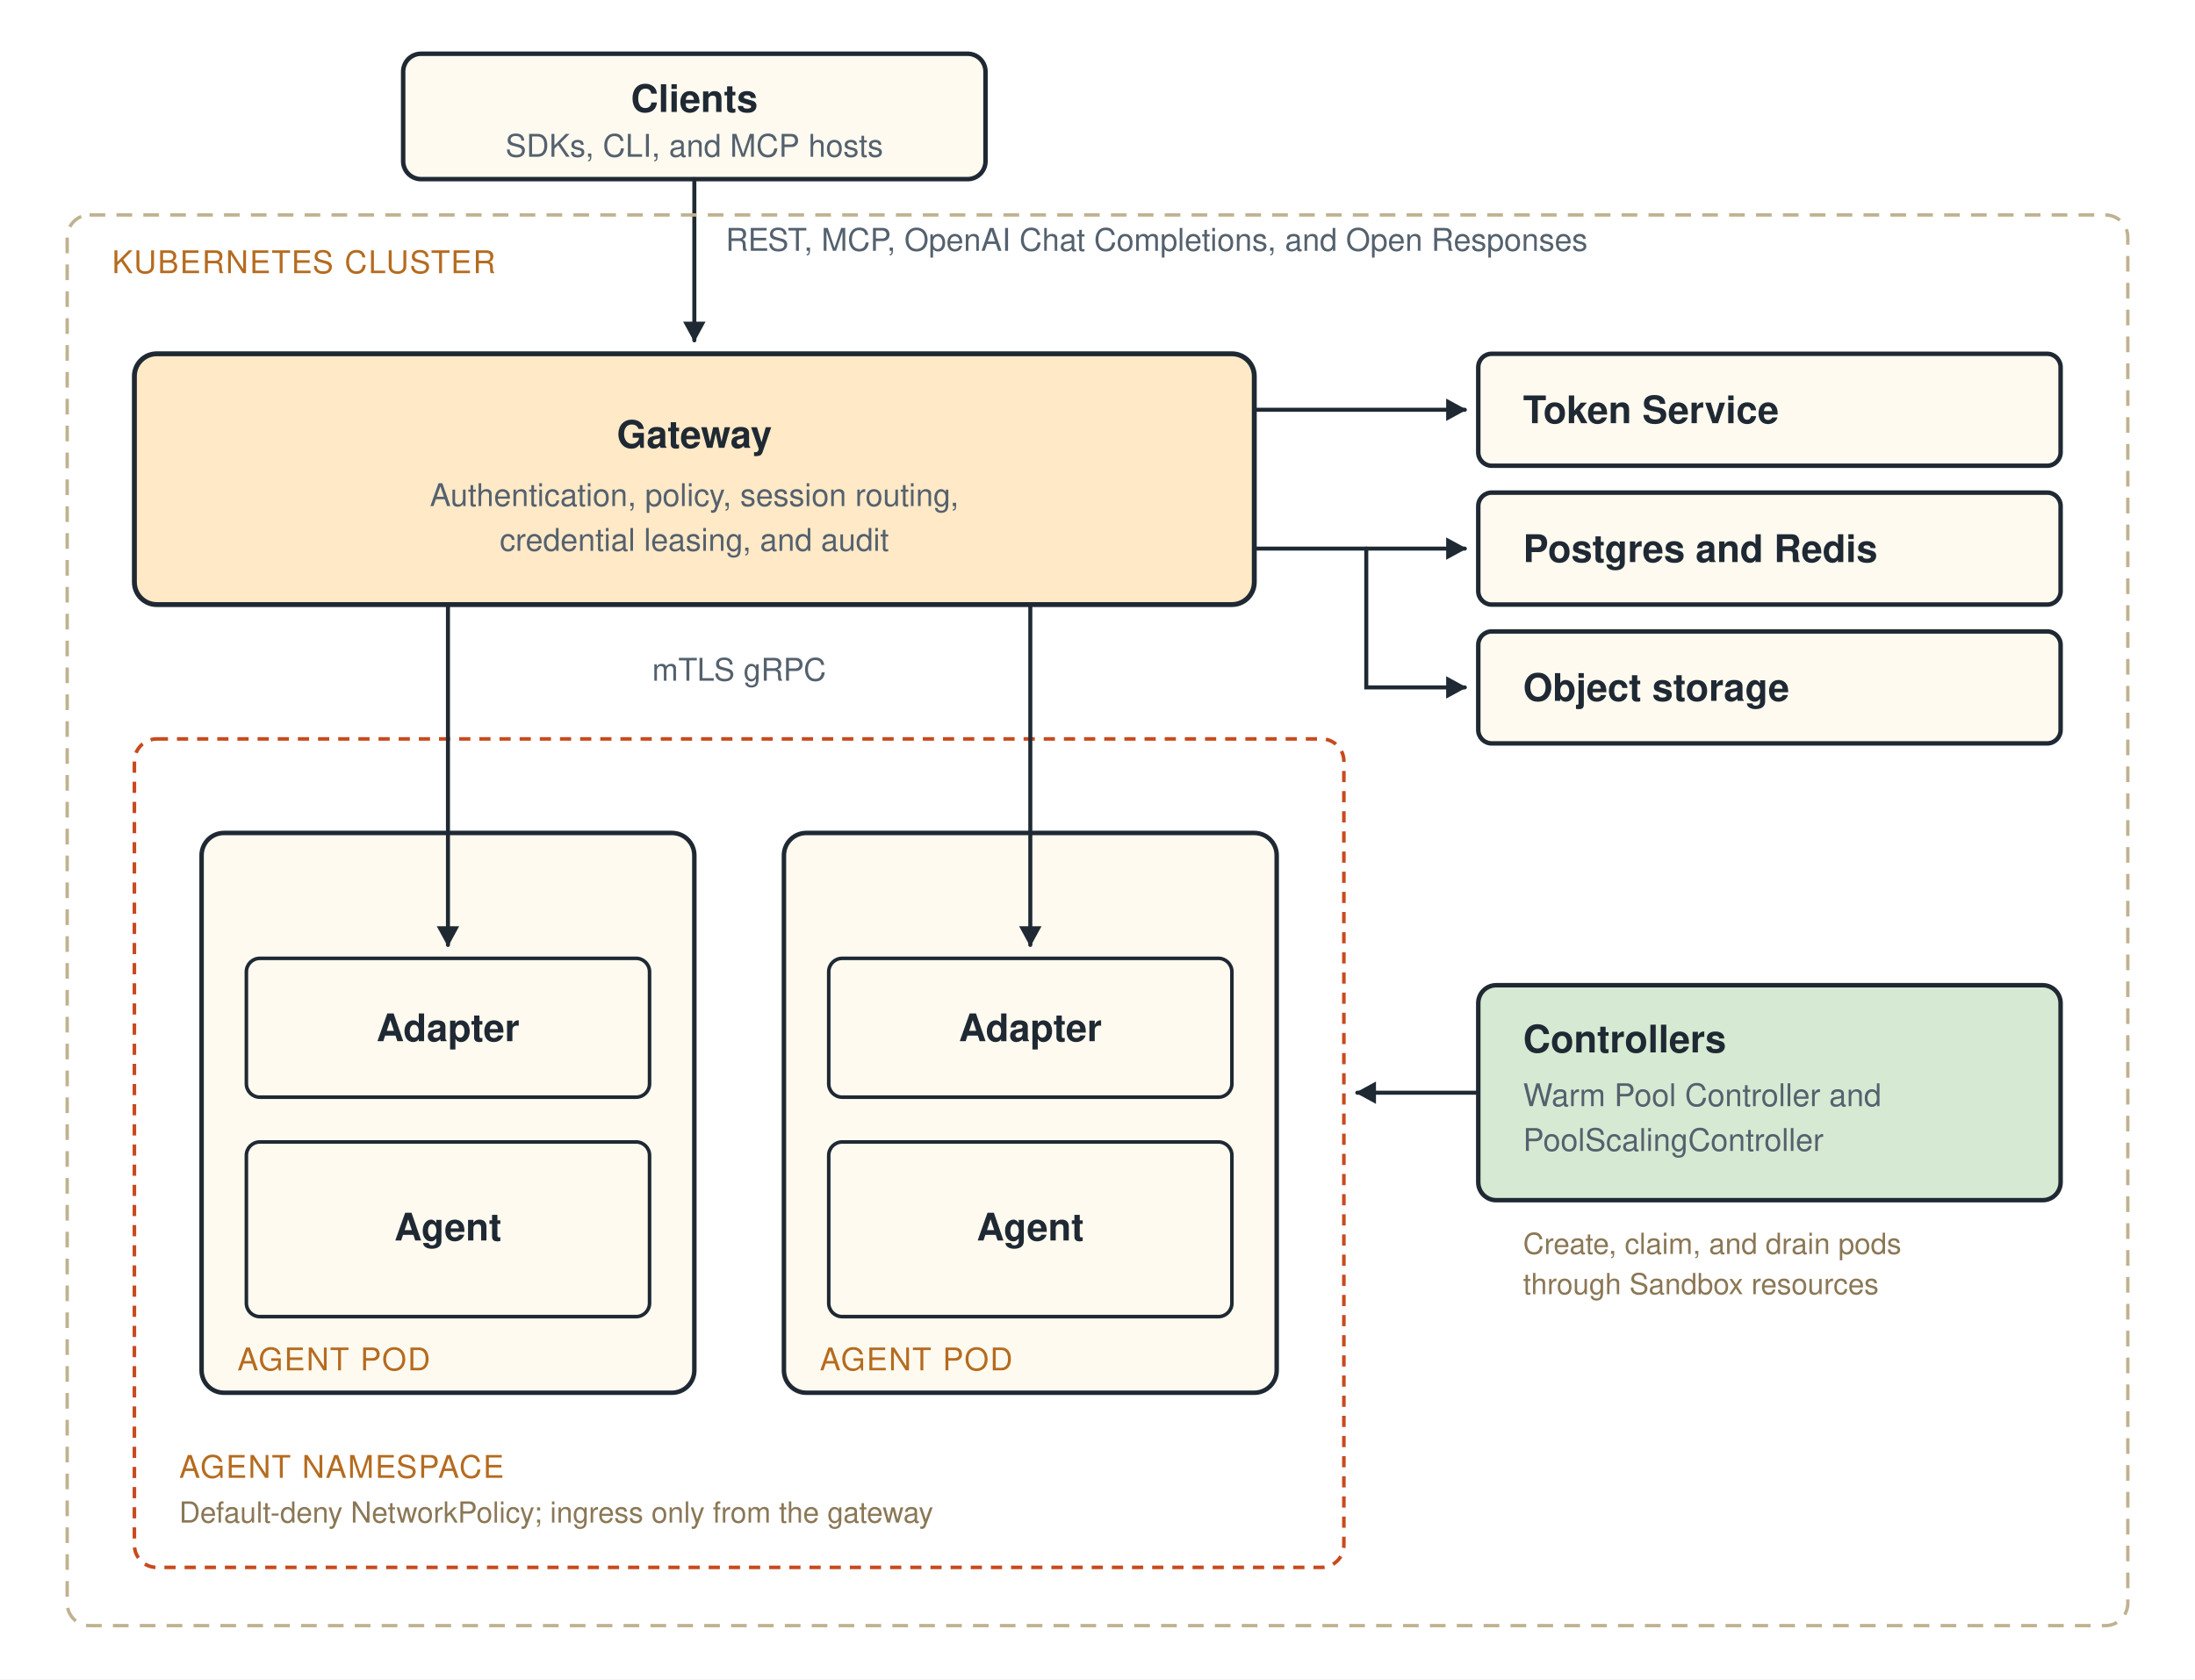
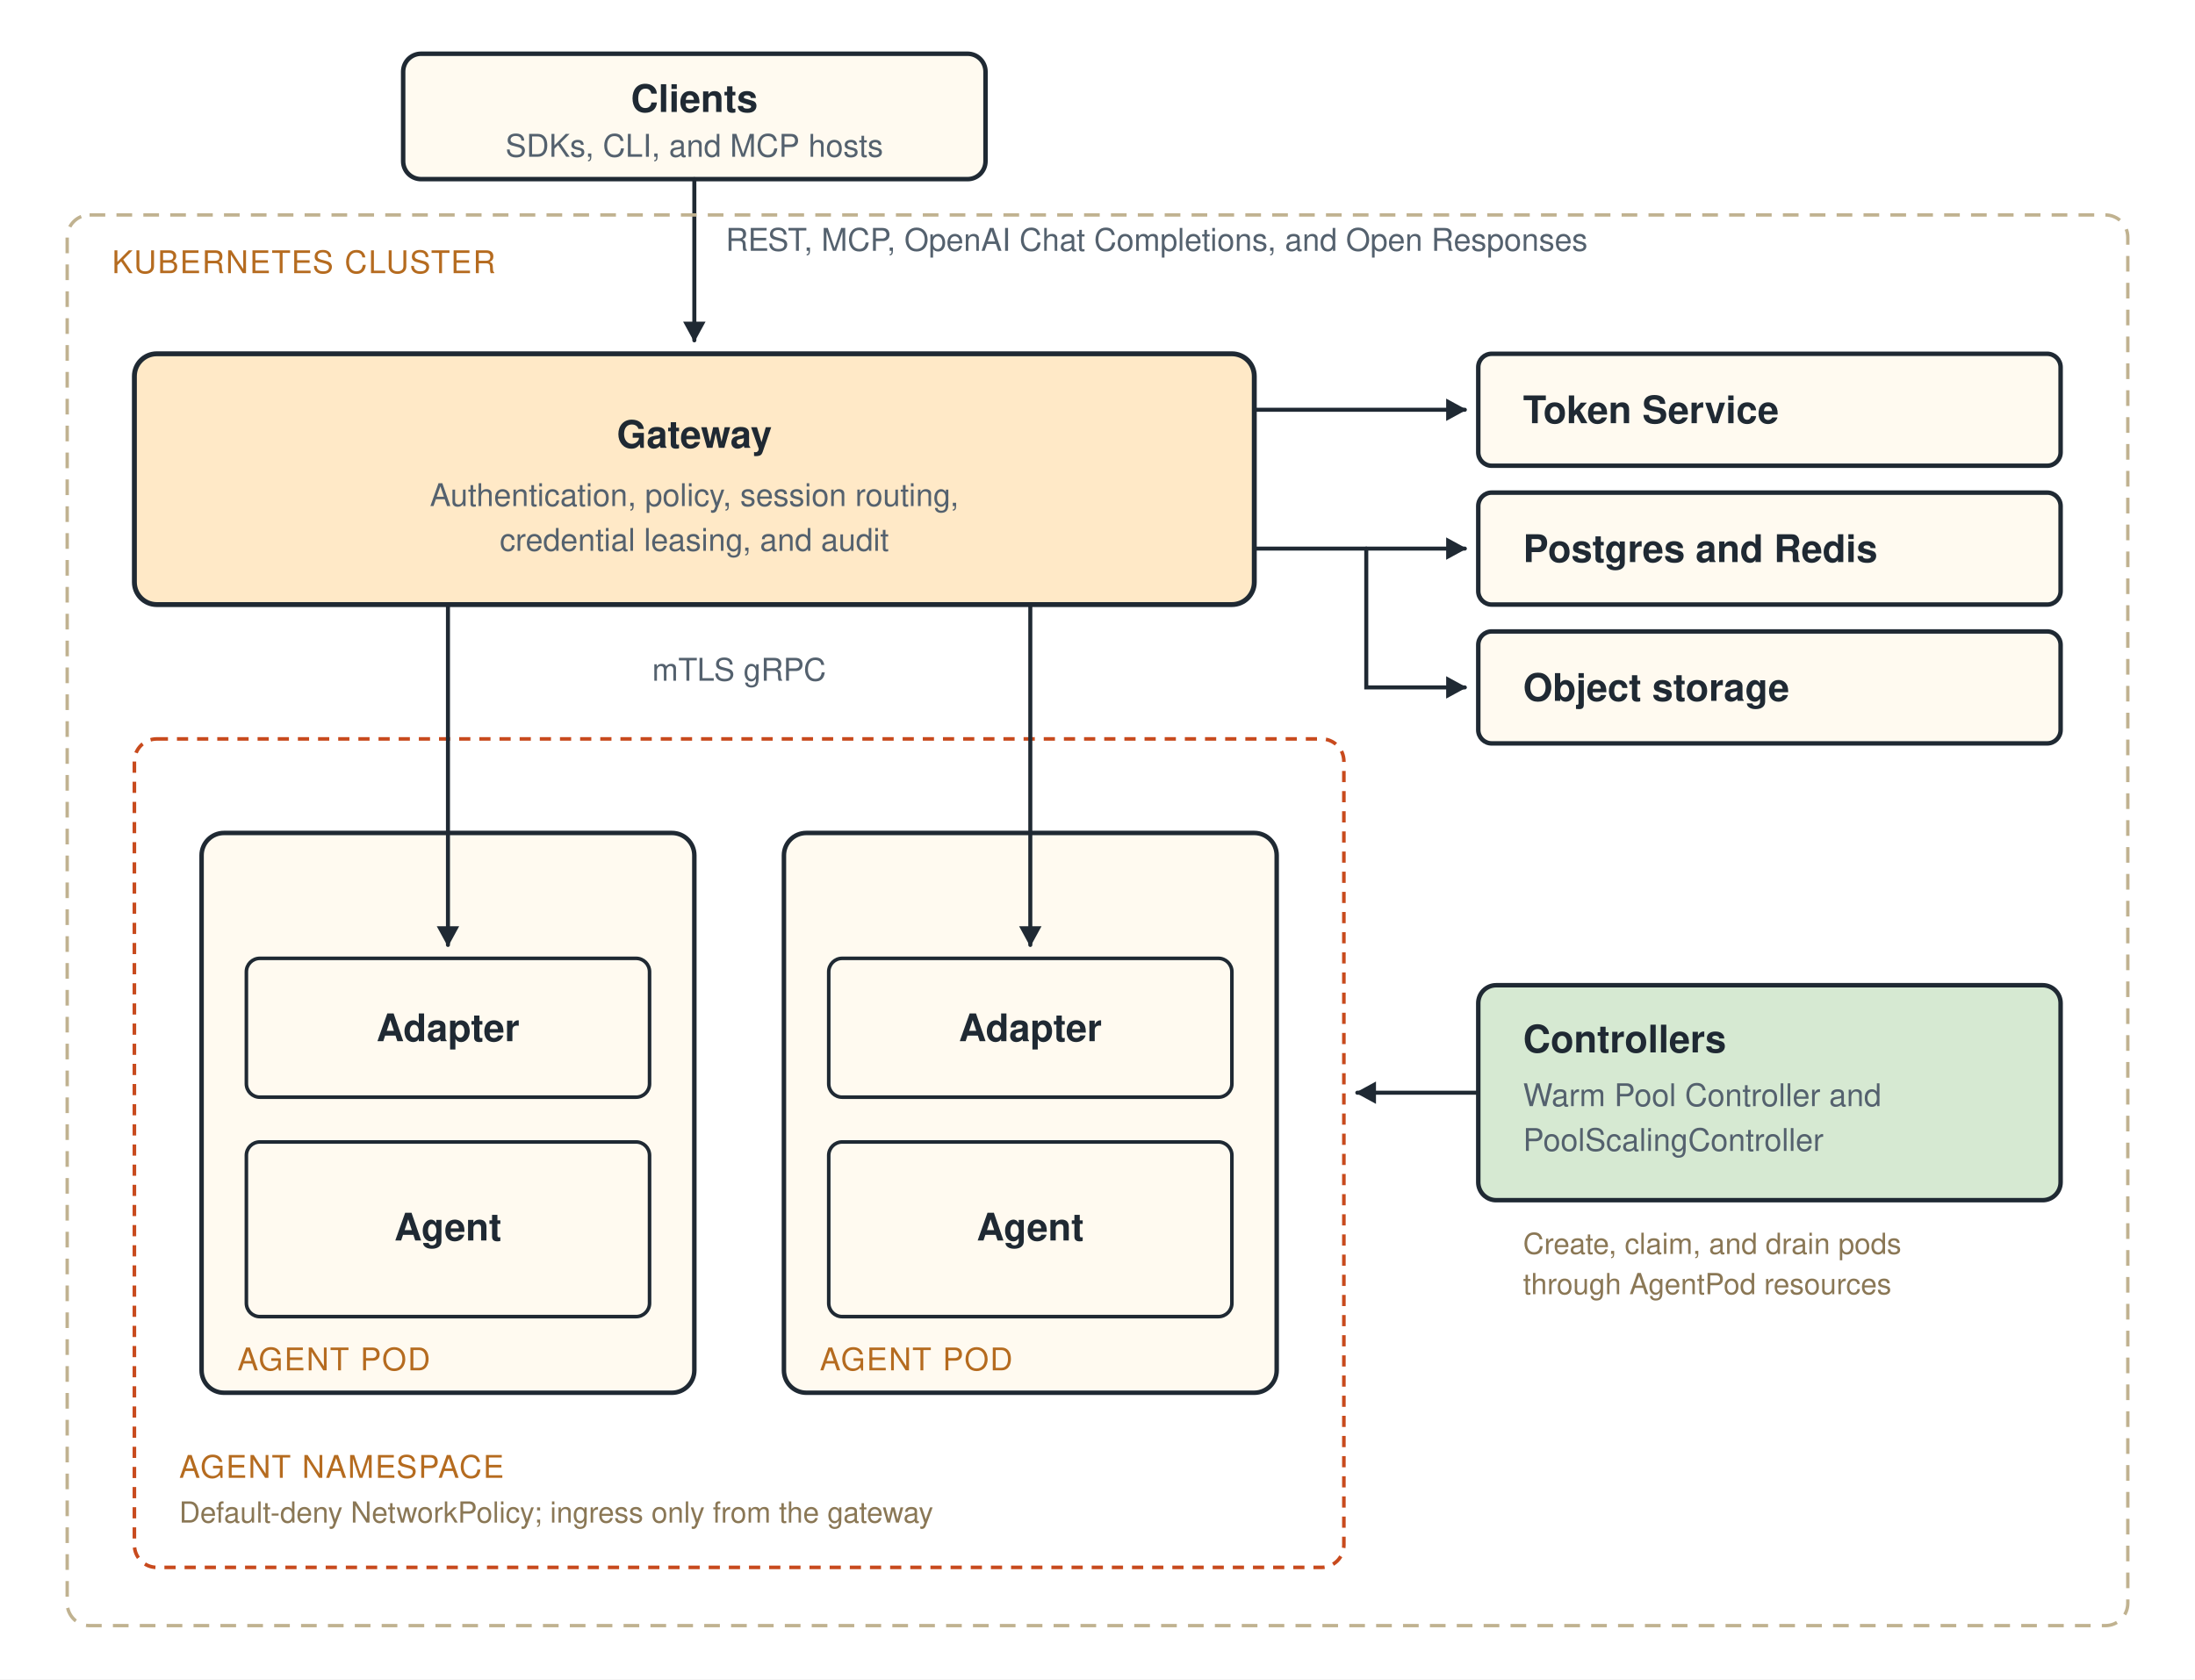
<svg xmlns="http://www.w3.org/2000/svg" viewBox="0 0 980 750" font-family="Helvetica, Arial, sans-serif">
  <defs>
    <style>
      .b-bg { fill: #ffffff; }
      .card-mustard { fill: #ffe9c7; stroke: #1f2933; stroke-width: 2.2; }
      .card-cream { fill: #fffaf0; stroke: #1f2933; stroke-width: 2; }
      .card-sage { fill: #d6e9d2; stroke: #1f2933; stroke-width: 2; }
      .sub-cream { fill: #fffaf0; stroke: #1f2933; stroke-width: 1.6; }
      .title { fill: #1f2933; font-size: 17px; font-weight: 600; }
      .sub { fill: #54616e; font-size: 14px; }
      .section { fill: #b56b1f; font-size: 14px; letter-spacing: 0.04em; }
      .foot { fill: #8a7755; font-size: 13px; }
      .ln { stroke: #1f2933; stroke-width: 1.8; fill: none; stroke-linecap: round; }
      .cluster { fill: none; stroke: #c0b290; stroke-width: 1.5; stroke-dasharray: 7 5; }
      .netpol { fill: none; stroke: #c84a1d; stroke-width: 1.6; stroke-dasharray: 5 4; }
    </style>
    <marker id="ar" viewBox="0 0 12 12" refX="10" refY="6" markerWidth="10" markerHeight="10" markerUnits="userSpaceOnUse" orient="auto">
      <path d="M 0 0 L 11 6 L 0 12 z" fill="#1f2933" />
    </marker>
  </defs>
  <rect class="b-bg" width="980" height="750" />
  <rect class="card-cream" x="180" y="24" width="260" height="56" rx="8" />
  <text class="title" x="310" y="50" text-anchor="middle">Clients</text>
  <text class="sub" x="310" y="70" text-anchor="middle">SDKs, CLI, and MCP hosts</text>
  <path class="ln" d="M 310 80 L 310 152" marker-end="url(#ar)" />
  <text class="sub" x="324" y="112">REST, MCP, OpenAI Chat Completions, and Open Responses</text>
  <rect class="cluster" x="30" y="96" width="920" height="630" rx="10" />
  <text class="section" x="50" y="122">KUBERNETES CLUSTER</text>
  <rect class="card-mustard" x="60" y="158" width="500" height="112" rx="10" />
  <text class="title" x="310" y="200" text-anchor="middle">Gateway</text>
  <text class="sub" x="310" y="226" text-anchor="middle">Authentication, policy, session routing,</text>
  <text class="sub" x="310" y="246" text-anchor="middle">credential leasing, and audit</text>
  <rect class="card-cream" x="660" y="158" width="260" height="50" rx="6" />
  <text class="title" x="680" y="189">Token Service</text>
  <rect class="card-cream" x="660" y="220" width="260" height="50" rx="6" />
  <text class="title" x="680" y="251">Postgres and Redis</text>
  <rect class="card-cream" x="660" y="282" width="260" height="50" rx="6" />
  <text class="title" x="680" y="313">Object storage</text>
  <path class="ln" d="M 560 183 L 654 183" marker-end="url(#ar)" />
  <path class="ln" d="M 560 245 L 654 245" marker-end="url(#ar)" />
  <path class="ln" d="M 610 245 L 610 307 L 654 307" marker-end="url(#ar)" />
  <text class="sub" x="330" y="304" text-anchor="middle">mTLS gRPC</text>
  <rect class="netpol" x="60" y="330" width="540" height="370" rx="10" />
  <text class="section" x="80" y="660">AGENT NAMESPACE</text>
  <text class="foot" x="80" y="680">Default-deny NetworkPolicy; ingress only from the gateway</text>
  <rect class="card-cream" x="90" y="372" width="220" height="250" rx="10" />
  <text class="section" x="106" y="612">AGENT POD</text>
  <rect class="sub-cream" x="110" y="428" width="180" height="62" rx="6" />
  <text class="title" x="200" y="465" text-anchor="middle">Adapter</text>
  <rect class="sub-cream" x="110" y="510" width="180" height="78" rx="6" />
  <text class="title" x="200" y="554" text-anchor="middle">Agent</text>
  <rect class="card-cream" x="350" y="372" width="220" height="250" rx="10" />
  <text class="section" x="366" y="612">AGENT POD</text>
  <rect class="sub-cream" x="370" y="428" width="180" height="62" rx="6" />
  <text class="title" x="460" y="465" text-anchor="middle">Adapter</text>
  <rect class="sub-cream" x="370" y="510" width="180" height="78" rx="6" />
  <text class="title" x="460" y="554" text-anchor="middle">Agent</text>
  <path class="ln" d="M 200 270 L 200 422" marker-end="url(#ar)" />
  <path class="ln" d="M 460 270 L 460 422" marker-end="url(#ar)" />
  <rect class="card-sage" x="660" y="440" width="260" height="96" rx="8" />
  <text class="title" x="680" y="470">Controllers</text>
  <text class="sub" x="680" y="494">Warm Pool Controller and</text>
  <text class="sub" x="680" y="514">PoolScalingController</text>
  <path class="ln" d="M 660 488 L 606 488" marker-end="url(#ar)" />
  <text class="foot" x="680" y="560">Create, claim, and drain pods</text>
-   <text class="foot" x="680" y="578">through Sandbox resources</text>
+   <text class="foot" x="680" y="578">through AgentPod resources</text>
</svg>
